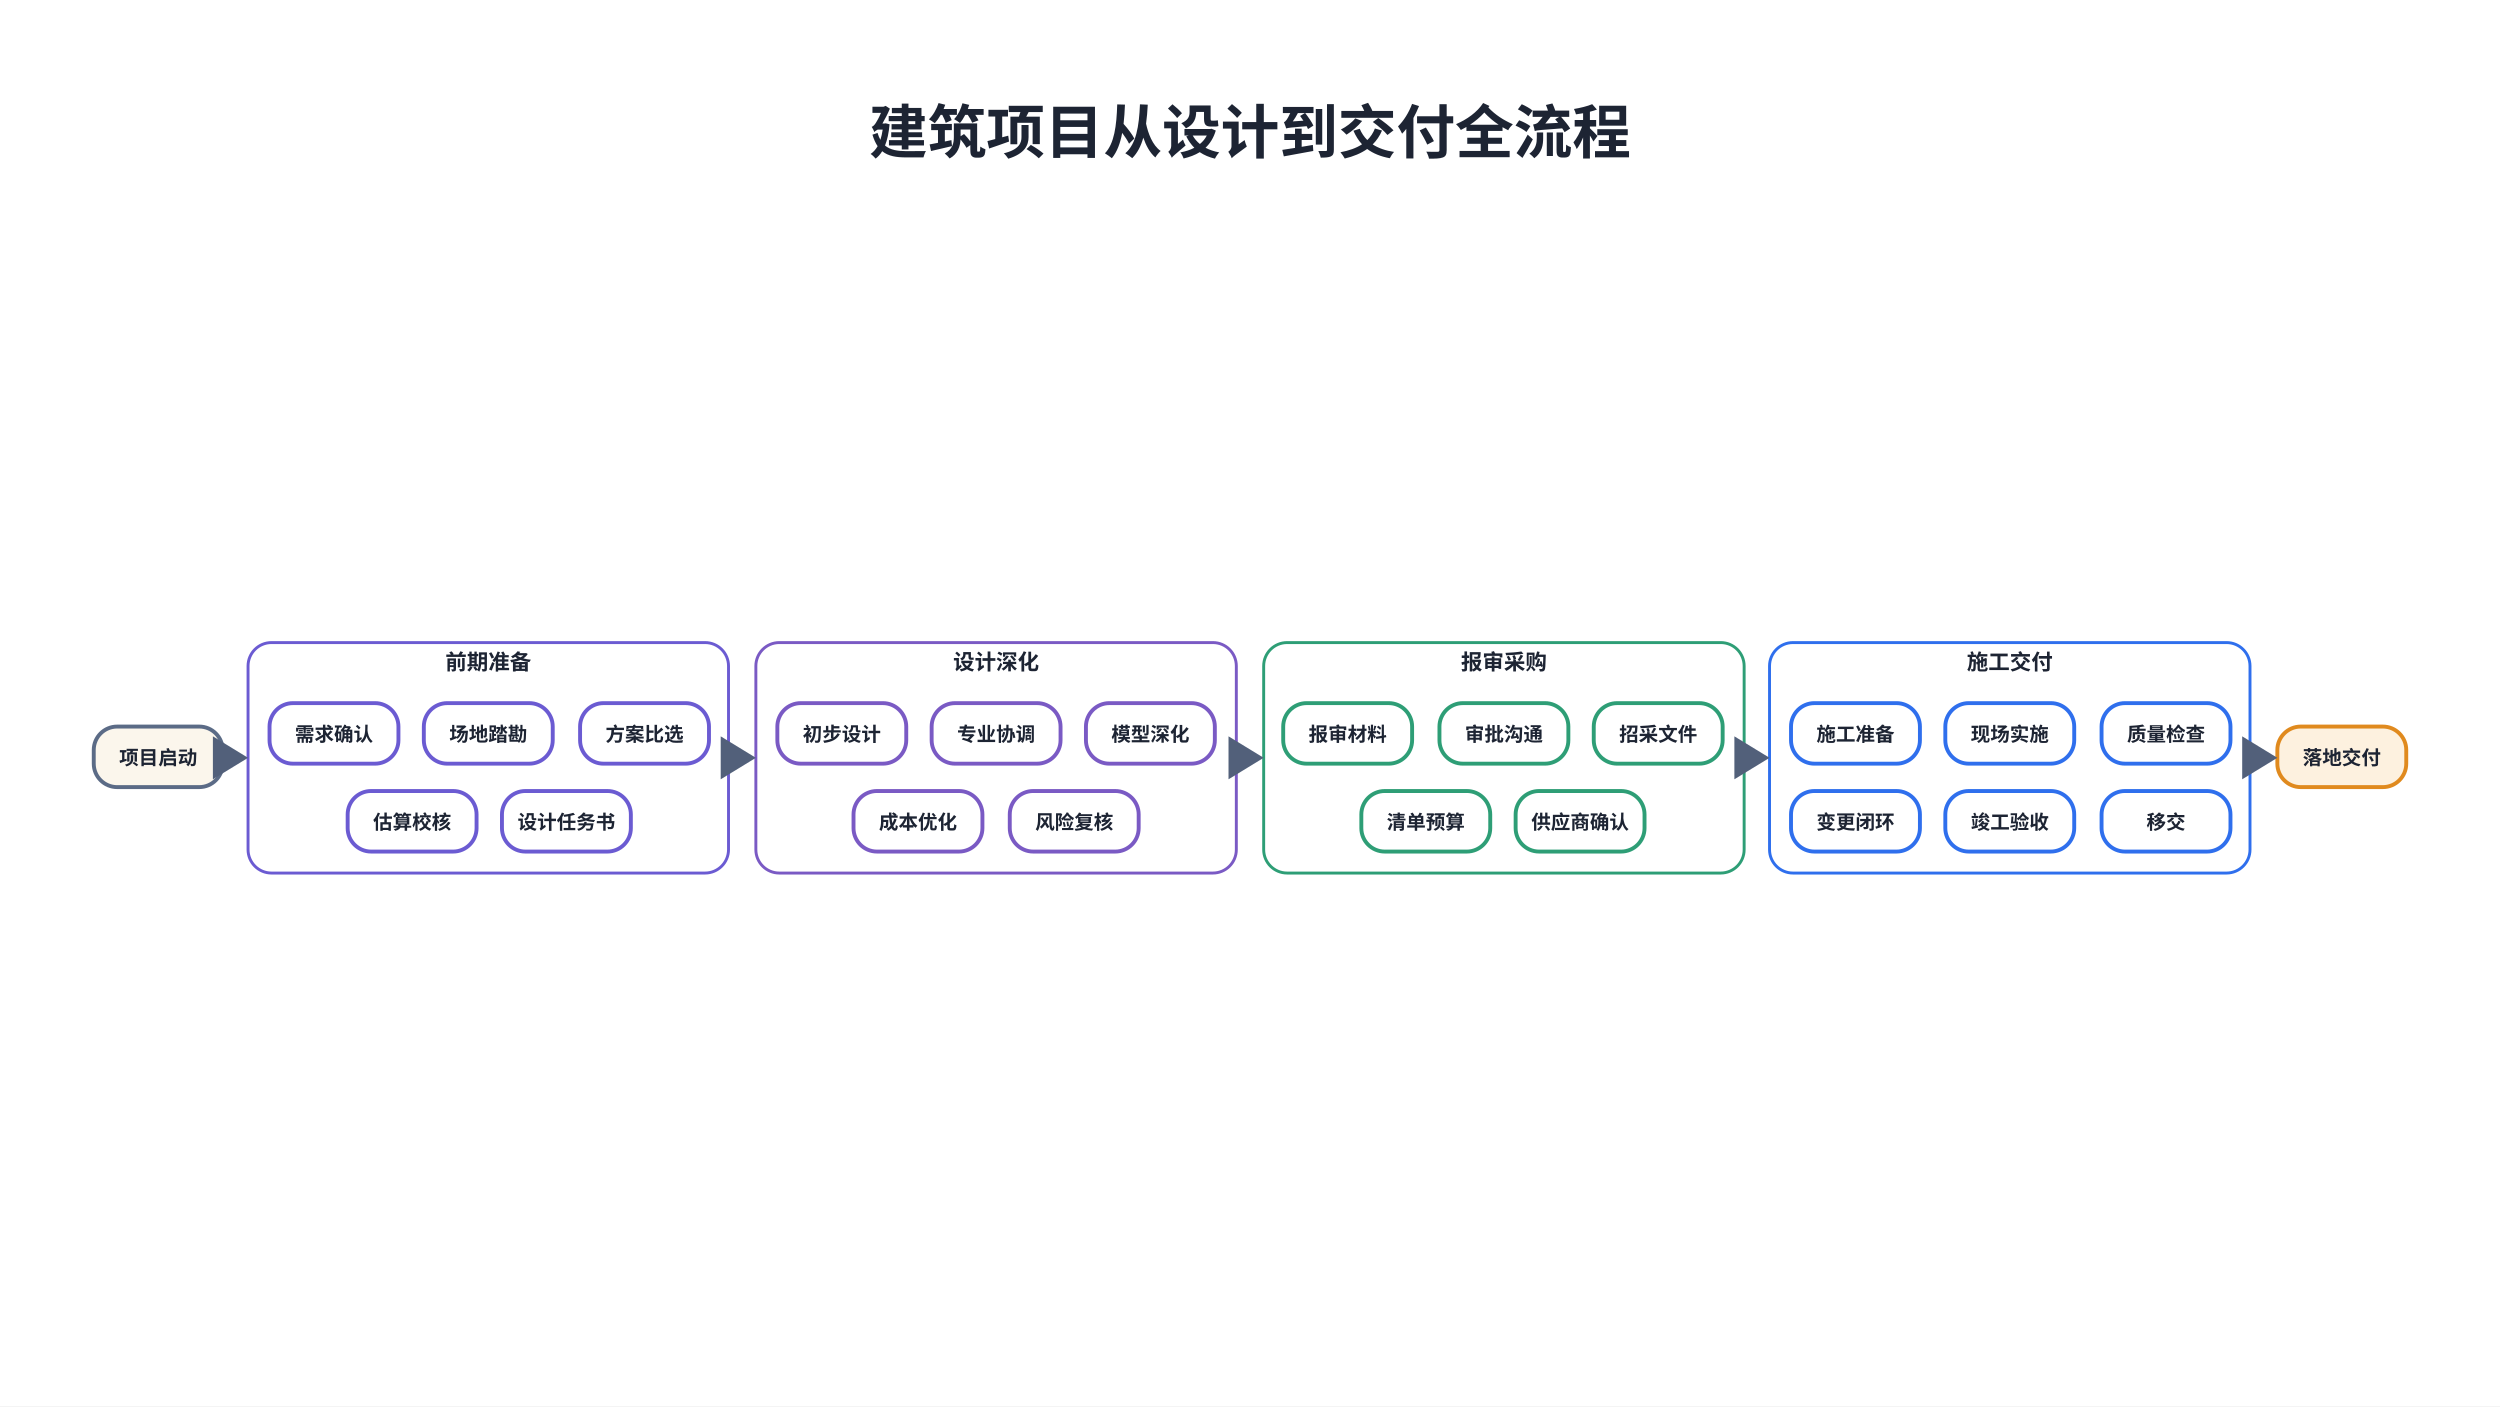
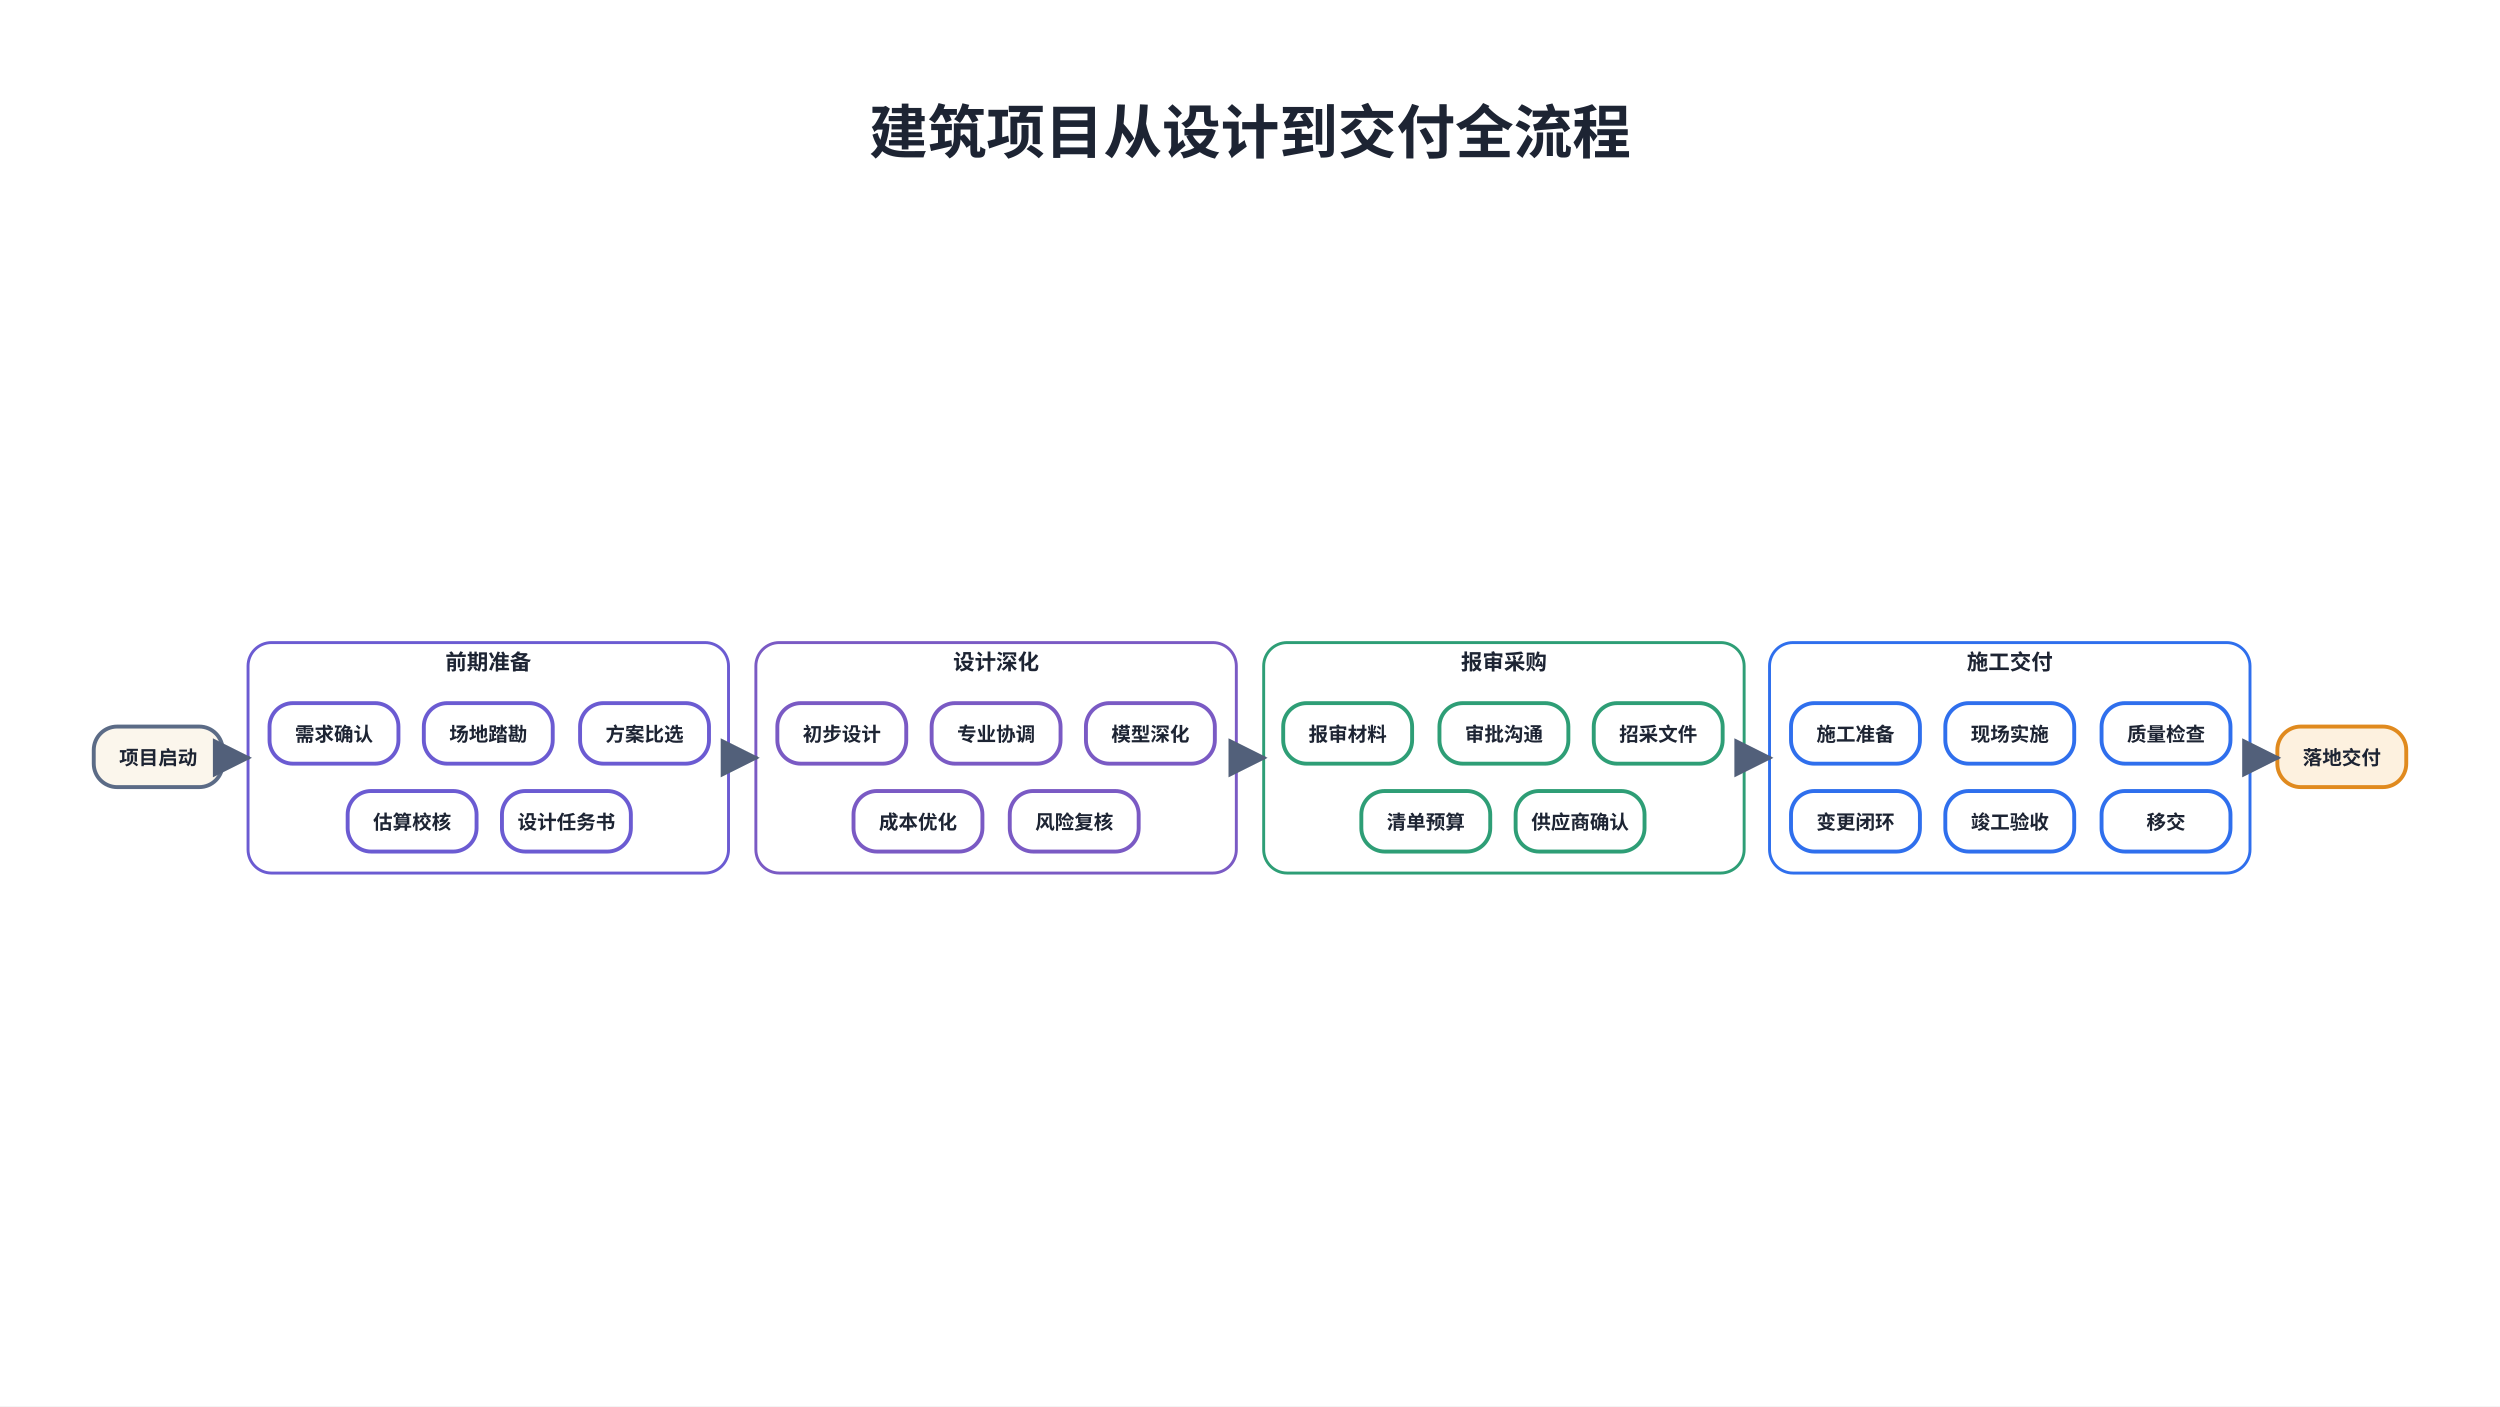
<svg xmlns="http://www.w3.org/2000/svg" id="figure-svg" viewBox="0 0 1280 720" role="img" aria-labelledby="figure-title figure-desc" font-family="'Microsoft YaHei', 'Microsoft YaHei', '微软雅黑', 'PingFang SC', 'Noto Sans CJK SC', Inter, Arial, sans-serif">
  <rect width="1280" height="720" fill="#FFFFFF" />
  <text data-node-id="figure-title-text" x="640" y="68" fill="#1D2433" font-size="30" font-weight="700" text-anchor="middle" dominant-baseline="middle" font-family="'Microsoft YaHei', 'Microsoft YaHei', '微软雅黑', 'PingFang SC', 'Noto Sans CJK SC', Inter, Arial, sans-serif">
    <tspan x="640" y="68">建筑项目从设计到交付全流程</tspan>
  </text>
  <g data-node-id="start-group">
    <rect data-node-id="start-rect" x="48" y="372" width="66" height="31" rx="12" fill="#FBF6EC" stroke="#5B6B86" stroke-width="2" />
    <text data-node-id="start-title" x="81" y="388" fill="#1D2433" font-size="10" font-weight="700" text-anchor="middle" dominant-baseline="middle" font-family="'Microsoft YaHei', 'Microsoft YaHei', '微软雅黑', 'PingFang SC', 'Noto Sans CJK SC', Inter, Arial, sans-serif">
      <tspan x="81" y="388">项目启动</tspan>
    </text>
  </g>
  <g data-node-id="p1-group">
    <rect data-node-id="p1-rect" x="127" y="329" width="246" height="118" rx="12" fill="#FFFFFF" stroke="#6B5BD2" stroke-width="1.5" />
    <text data-node-id="p1-label" x="250" y="339" fill="#1D2433" font-size="11" font-weight="700" text-anchor="middle" dominant-baseline="middle" font-family="'Microsoft YaHei', 'Microsoft YaHei', '微软雅黑', 'PingFang SC', 'Noto Sans CJK SC', Inter, Arial, sans-serif">
      <tspan x="250" y="339">前期准备</tspan>
    </text>
    <g data-node-id="p1-0-group">
      <rect data-node-id="p1-0-rect" x="138" y="360" width="66" height="31" rx="12" fill="#FFFFFF" stroke="#6B5BD2" stroke-width="2" />
      <text data-node-id="p1-0-title" x="171" y="376" fill="#1D2433" font-size="10" font-weight="700" text-anchor="middle" dominant-baseline="middle" font-family="'Microsoft YaHei', 'Microsoft YaHei', '微软雅黑', 'PingFang SC', 'Noto Sans CJK SC', Inter, Arial, sans-serif">
        <tspan x="171" y="376">需求确认</tspan>
      </text>
    </g>
    <g data-node-id="p1-1-group">
      <rect data-node-id="p1-1-rect" x="217" y="360" width="66" height="31" rx="12" fill="#FFFFFF" stroke="#6B5BD2" stroke-width="2" />
      <text data-node-id="p1-1-title" x="250" y="376" fill="#1D2433" font-size="10" font-weight="700" text-anchor="middle" dominant-baseline="middle" font-family="'Microsoft YaHei', 'Microsoft YaHei', '微软雅黑', 'PingFang SC', 'Noto Sans CJK SC', Inter, Arial, sans-serif">
        <tspan x="250" y="376">场地踏勘</tspan>
      </text>
    </g>
    <g data-node-id="p1-2-group">
      <rect data-node-id="p1-2-rect" x="297" y="360" width="66" height="31" rx="12" fill="#FFFFFF" stroke="#6B5BD2" stroke-width="2" />
      <text data-node-id="p1-2-title" x="330" y="376" fill="#1D2433" font-size="10" font-weight="700" text-anchor="middle" dominant-baseline="middle" font-family="'Microsoft YaHei', 'Microsoft YaHei', '微软雅黑', 'PingFang SC', 'Noto Sans CJK SC', Inter, Arial, sans-serif">
        <tspan x="330" y="376">方案比选</tspan>
      </text>
    </g>
    <g data-node-id="p1-3-group">
      <rect data-node-id="p1-3-rect" x="178" y="405" width="66" height="31" rx="12" fill="#FFFFFF" stroke="#6B5BD2" stroke-width="2" />
      <text data-node-id="p1-3-title" x="211" y="421" fill="#1D2433" font-size="10" font-weight="700" text-anchor="middle" dominant-baseline="middle" font-family="'Microsoft YaHei', 'Microsoft YaHei', '微软雅黑', 'PingFang SC', 'Noto Sans CJK SC', Inter, Arial, sans-serif">
        <tspan x="211" y="421">估算校核</tspan>
      </text>
    </g>
    <g data-node-id="p1-4-group">
      <rect data-node-id="p1-4-rect" x="257" y="405" width="66" height="31" rx="12" fill="#FFFFFF" stroke="#6B5BD2" stroke-width="2" />
      <text data-node-id="p1-4-title" x="290" y="421" fill="#1D2433" font-size="10" font-weight="700" text-anchor="middle" dominant-baseline="middle" font-family="'Microsoft YaHei', 'Microsoft YaHei', '微软雅黑', 'PingFang SC', 'Noto Sans CJK SC', Inter, Arial, sans-serif">
        <tspan x="290" y="421">设计任务书</tspan>
      </text>
    </g>
  </g>
  <g data-node-id="p2-group">
    <rect data-node-id="p2-rect" x="387" y="329" width="246" height="118" rx="12" fill="#FFFFFF" stroke="#7A5AC4" stroke-width="1.5" />
    <text data-node-id="p2-label" x="510" y="339" fill="#1D2433" font-size="11" font-weight="700" text-anchor="middle" dominant-baseline="middle" font-family="'Microsoft YaHei', 'Microsoft YaHei', '微软雅黑', 'PingFang SC', 'Noto Sans CJK SC', Inter, Arial, sans-serif">
      <tspan x="510" y="339">设计深化</tspan>
    </text>
    <g data-node-id="p2-0-group">
      <rect data-node-id="p2-0-rect" x="398" y="360" width="66" height="31" rx="12" fill="#FFFFFF" stroke="#7A5AC4" stroke-width="2" />
      <text data-node-id="p2-0-title" x="431" y="376" fill="#1D2433" font-size="10" font-weight="700" text-anchor="middle" dominant-baseline="middle" font-family="'Microsoft YaHei', 'Microsoft YaHei', '微软雅黑', 'PingFang SC', 'Noto Sans CJK SC', Inter, Arial, sans-serif">
        <tspan x="431" y="376">初步设计</tspan>
      </text>
    </g>
    <g data-node-id="p2-1-group">
      <rect data-node-id="p2-1-rect" x="477" y="360" width="66" height="31" rx="12" fill="#FFFFFF" stroke="#7A5AC4" stroke-width="2" />
      <text data-node-id="p2-1-title" x="510" y="376" fill="#1D2433" font-size="10" font-weight="700" text-anchor="middle" dominant-baseline="middle" font-family="'Microsoft YaHei', 'Microsoft YaHei', '微软雅黑', 'PingFang SC', 'Noto Sans CJK SC', Inter, Arial, sans-serif">
        <tspan x="510" y="376">专业协调</tspan>
      </text>
    </g>
    <g data-node-id="p2-2-group">
      <rect data-node-id="p2-2-rect" x="556" y="360" width="66" height="31" rx="12" fill="#FFFFFF" stroke="#7A5AC4" stroke-width="2" />
      <text data-node-id="p2-2-title" x="589" y="376" fill="#1D2433" font-size="10" font-weight="700" text-anchor="middle" dominant-baseline="middle" font-family="'Microsoft YaHei', 'Microsoft YaHei', '微软雅黑', 'PingFang SC', 'Noto Sans CJK SC', Inter, Arial, sans-serif">
        <tspan x="589" y="376">模型深化</tspan>
      </text>
    </g>
    <g data-node-id="p2-3-group">
      <rect data-node-id="p2-3-rect" x="437" y="405" width="66" height="31" rx="12" fill="#FFFFFF" stroke="#7A5AC4" stroke-width="2" />
      <text data-node-id="p2-3-title" x="470" y="421" fill="#1D2433" font-size="10" font-weight="700" text-anchor="middle" dominant-baseline="middle" font-family="'Microsoft YaHei', 'Microsoft YaHei', '微软雅黑', 'PingFang SC', 'Noto Sans CJK SC', Inter, Arial, sans-serif">
        <tspan x="470" y="421">成本优化</tspan>
      </text>
    </g>
    <g data-node-id="p2-4-group">
      <rect data-node-id="p2-4-rect" x="517" y="405" width="66" height="31" rx="12" fill="#FFFFFF" stroke="#7A5AC4" stroke-width="2" />
      <text data-node-id="p2-4-title" x="550" y="421" fill="#1D2433" font-size="10" font-weight="700" text-anchor="middle" dominant-baseline="middle" font-family="'Microsoft YaHei', 'Microsoft YaHei', '微软雅黑', 'PingFang SC', 'Noto Sans CJK SC', Inter, Arial, sans-serif">
        <tspan x="550" y="421">风险复核</tspan>
      </text>
    </g>
  </g>
  <g data-node-id="p3-group">
    <rect data-node-id="p3-rect" x="647" y="329" width="246" height="118" rx="12" fill="#FFFFFF" stroke="#2E9E76" stroke-width="1.5" />
    <text data-node-id="p3-label" x="770" y="339" fill="#1D2433" font-size="11" font-weight="700" text-anchor="middle" dominant-baseline="middle" font-family="'Microsoft YaHei', 'Microsoft YaHei', '微软雅黑', 'PingFang SC', 'Noto Sans CJK SC', Inter, Arial, sans-serif">
      <tspan x="770" y="339">报审采购</tspan>
    </text>
    <g data-node-id="p3-0-group">
      <rect data-node-id="p3-0-rect" x="657" y="360" width="66" height="31" rx="12" fill="#FFFFFF" stroke="#2E9E76" stroke-width="2" />
      <text data-node-id="p3-0-title" x="690" y="376" fill="#1D2433" font-size="10" font-weight="700" text-anchor="middle" dominant-baseline="middle" font-family="'Microsoft YaHei', 'Microsoft YaHei', '微软雅黑', 'PingFang SC', 'Noto Sans CJK SC', Inter, Arial, sans-serif">
        <tspan x="690" y="376">报审材料</tspan>
      </text>
    </g>
    <g data-node-id="p3-1-group">
      <rect data-node-id="p3-1-rect" x="737" y="360" width="66" height="31" rx="12" fill="#FFFFFF" stroke="#2E9E76" stroke-width="2" />
      <text data-node-id="p3-1-title" x="770" y="376" fill="#1D2433" font-size="10" font-weight="700" text-anchor="middle" dominant-baseline="middle" font-family="'Microsoft YaHei', 'Microsoft YaHei', '微软雅黑', 'PingFang SC', 'Noto Sans CJK SC', Inter, Arial, sans-serif">
        <tspan x="770" y="376">审批沟通</tspan>
      </text>
    </g>
    <g data-node-id="p3-2-group">
      <rect data-node-id="p3-2-rect" x="816" y="360" width="66" height="31" rx="12" fill="#FFFFFF" stroke="#2E9E76" stroke-width="2" />
      <text data-node-id="p3-2-title" x="849" y="376" fill="#1D2433" font-size="10" font-weight="700" text-anchor="middle" dominant-baseline="middle" font-family="'Microsoft YaHei', 'Microsoft YaHei', '微软雅黑', 'PingFang SC', 'Noto Sans CJK SC', Inter, Arial, sans-serif">
        <tspan x="849" y="376">招采文件</tspan>
      </text>
    </g>
    <g data-node-id="p3-3-group">
      <rect data-node-id="p3-3-rect" x="697" y="405" width="66" height="31" rx="12" fill="#FFFFFF" stroke="#2E9E76" stroke-width="2" />
      <text data-node-id="p3-3-title" x="730" y="421" fill="#1D2433" font-size="10" font-weight="700" text-anchor="middle" dominant-baseline="middle" font-family="'Microsoft YaHei', 'Microsoft YaHei', '微软雅黑', 'PingFang SC', 'Noto Sans CJK SC', Inter, Arial, sans-serif">
        <tspan x="730" y="421">清单预算</tspan>
      </text>
    </g>
    <g data-node-id="p3-4-group">
      <rect data-node-id="p3-4-rect" x="776" y="405" width="66" height="31" rx="12" fill="#FFFFFF" stroke="#2E9E76" stroke-width="2" />
      <text data-node-id="p3-4-title" x="809" y="421" fill="#1D2433" font-size="10" font-weight="700" text-anchor="middle" dominant-baseline="middle" font-family="'Microsoft YaHei', 'Microsoft YaHei', '微软雅黑', 'PingFang SC', 'Noto Sans CJK SC', Inter, Arial, sans-serif">
        <tspan x="809" y="421">供应商确认</tspan>
      </text>
    </g>
  </g>
  <g data-node-id="p4-group">
    <rect data-node-id="p4-rect" x="906" y="329" width="246" height="118" rx="12" fill="#FFFFFF" stroke="#2F6FED" stroke-width="1.5" />
    <text data-node-id="p4-label" x="1029" y="339" fill="#1D2433" font-size="11" font-weight="700" text-anchor="middle" dominant-baseline="middle" font-family="'Microsoft YaHei', 'Microsoft YaHei', '微软雅黑', 'PingFang SC', 'Noto Sans CJK SC', Inter, Arial, sans-serif">
      <tspan x="1029" y="339">施工交付</tspan>
    </text>
    <g data-node-id="p4-0-group">
      <rect data-node-id="p4-0-rect" x="917" y="360" width="66" height="31" rx="12" fill="#FFFFFF" stroke="#2F6FED" stroke-width="2" />
      <text data-node-id="p4-0-title" x="950" y="376" fill="#1D2433" font-size="10" font-weight="700" text-anchor="middle" dominant-baseline="middle" font-family="'Microsoft YaHei', 'Microsoft YaHei', '微软雅黑', 'PingFang SC', 'Noto Sans CJK SC', Inter, Arial, sans-serif">
        <tspan x="950" y="376">施工准备</tspan>
      </text>
    </g>
    <g data-node-id="p4-1-group">
      <rect data-node-id="p4-1-rect" x="996" y="360" width="66" height="31" rx="12" fill="#FFFFFF" stroke="#2F6FED" stroke-width="2" />
      <text data-node-id="p4-1-title" x="1029" y="376" fill="#1D2433" font-size="10" font-weight="700" text-anchor="middle" dominant-baseline="middle" font-family="'Microsoft YaHei', 'Microsoft YaHei', '微软雅黑', 'PingFang SC', 'Noto Sans CJK SC', Inter, Arial, sans-serif">
        <tspan x="1029" y="376">现场实施</tspan>
      </text>
    </g>
    <g data-node-id="p4-2-group">
      <rect data-node-id="p4-2-rect" x="1076" y="360" width="66" height="31" rx="12" fill="#FFFFFF" stroke="#2F6FED" stroke-width="2" />
      <text data-node-id="p4-2-title" x="1109" y="376" fill="#1D2433" font-size="10" font-weight="700" text-anchor="middle" dominant-baseline="middle" font-family="'Microsoft YaHei', 'Microsoft YaHei', '微软雅黑', 'PingFang SC', 'Noto Sans CJK SC', Inter, Arial, sans-serif">
        <tspan x="1109" y="376">质量检查</tspan>
      </text>
    </g>
    <g data-node-id="p4-3-group">
      <rect data-node-id="p4-3-rect" x="917" y="405" width="66" height="31" rx="12" fill="#FFFFFF" stroke="#2F6FED" stroke-width="2" />
      <text data-node-id="p4-3-title" x="950" y="421" fill="#1D2433" font-size="10" font-weight="700" text-anchor="middle" dominant-baseline="middle" font-family="'Microsoft YaHei', 'Microsoft YaHei', '微软雅黑', 'PingFang SC', 'Noto Sans CJK SC', Inter, Arial, sans-serif">
        <tspan x="950" y="421">变更闭环</tspan>
      </text>
    </g>
    <g data-node-id="p4-4-group">
      <rect data-node-id="p4-4-rect" x="996" y="405" width="66" height="31" rx="12" fill="#FFFFFF" stroke="#2F6FED" stroke-width="2" />
      <text data-node-id="p4-4-title" x="1029" y="421" fill="#1D2433" font-size="10" font-weight="700" text-anchor="middle" dominant-baseline="middle" font-family="'Microsoft YaHei', 'Microsoft YaHei', '微软雅黑', 'PingFang SC', 'Noto Sans CJK SC', Inter, Arial, sans-serif">
        <tspan x="1029" y="421">竣工验收</tspan>
      </text>
    </g>
    <g data-node-id="p4-5-group">
      <rect data-node-id="p4-5-rect" x="1076" y="405" width="66" height="31" rx="12" fill="#FFFFFF" stroke="#2F6FED" stroke-width="2" />
      <text data-node-id="p4-5-title" x="1109" y="421" fill="#1D2433" font-size="10" font-weight="700" text-anchor="middle" dominant-baseline="middle" font-family="'Microsoft YaHei', 'Microsoft YaHei', '微软雅黑', 'PingFang SC', 'Noto Sans CJK SC', Inter, Arial, sans-serif">
        <tspan x="1109" y="421">移交</tspan>
      </text>
    </g>
  </g>
  <g data-node-id="end-group">
    <rect data-node-id="end-rect" x="1166" y="372" width="66" height="31" rx="12" fill="#FDF1DF" stroke="#E08A1E" stroke-width="2" />
    <text data-node-id="end-title" x="1199" y="388" fill="#1D2433" font-size="10" font-weight="700" text-anchor="middle" dominant-baseline="middle" font-family="'Microsoft YaHei', 'Microsoft YaHei', '微软雅黑', 'PingFang SC', 'Noto Sans CJK SC', Inter, Arial, sans-serif">
      <tspan x="1199" y="388">落地交付</tspan>
    </text>
  </g>
-   <g data-node-id="edge-0-head">
-     <line x1="114" y1="388" x2="113" y2="388" stroke="#52607A" stroke-width="2" stroke-linecap="round" />
-     <polygon points="127,388 109,399 109,377" fill="#52607A" />
-   </g>
-   <g data-node-id="edge-1-head">
-     <line x1="374" y1="388" x2="373" y2="388" stroke="#52607A" stroke-width="2" stroke-linecap="round" />
-     <polygon points="387,388 369,399 369,377" fill="#52607A" />
-   </g>
-   <g data-node-id="edge-2-head">
-     <line x1="633" y1="388" x2="633" y2="388" stroke="#52607A" stroke-width="2" stroke-linecap="round" />
-     <polygon points="647,388 629,399 629,377" fill="#52607A" />
-   </g>
-   <g data-node-id="edge-3-head">
-     <line x1="893" y1="388" x2="892" y2="388" stroke="#52607A" stroke-width="2" stroke-linecap="round" />
-     <polygon points="906,388 888,399 888,377" fill="#52607A" />
-   </g>
-   <g data-node-id="edge-4-head">
-     <line x1="1153" y1="388" x2="1152" y2="388" stroke="#52607A" stroke-width="2" stroke-linecap="round" />
-     <polygon points="1166,388 1148,399 1148,377" fill="#52607A" />
+   <g data-node-id="edge-0-connector">
+     <defs>
+       <marker id="marker-edge-0-connector" markerWidth="10" markerHeight="10" refX="9" refY="5" orient="auto" markerUnits="strokeWidth" overflow="visible">
+         <path d="M 0 0 L 10 5 L 0 10 z" fill="#52607A" />
+       </marker>
+     </defs>
+     <polyline points="114,388 127,388" fill="none" stroke="#52607A" stroke-width="2" stroke-linecap="round" stroke-linejoin="round" marker-end="url(#marker-edge-0-connector)" />
+   </g>
+   <g data-node-id="edge-1-connector">
+     <defs>
+       <marker id="marker-edge-1-connector" markerWidth="10" markerHeight="10" refX="9" refY="5" orient="auto" markerUnits="strokeWidth" overflow="visible">
+         <path d="M 0 0 L 10 5 L 0 10 z" fill="#52607A" />
+       </marker>
+     </defs>
+     <polyline points="374,388 387,388" fill="none" stroke="#52607A" stroke-width="2" stroke-linecap="round" stroke-linejoin="round" marker-end="url(#marker-edge-1-connector)" />
+   </g>
+   <g data-node-id="edge-2-connector">
+     <defs>
+       <marker id="marker-edge-2-connector" markerWidth="10" markerHeight="10" refX="9" refY="5" orient="auto" markerUnits="strokeWidth" overflow="visible">
+         <path d="M 0 0 L 10 5 L 0 10 z" fill="#52607A" />
+       </marker>
+     </defs>
+     <polyline points="633,388 647,388" fill="none" stroke="#52607A" stroke-width="2" stroke-linecap="round" stroke-linejoin="round" marker-end="url(#marker-edge-2-connector)" />
+   </g>
+   <g data-node-id="edge-3-connector">
+     <defs>
+       <marker id="marker-edge-3-connector" markerWidth="10" markerHeight="10" refX="9" refY="5" orient="auto" markerUnits="strokeWidth" overflow="visible">
+         <path d="M 0 0 L 10 5 L 0 10 z" fill="#52607A" />
+       </marker>
+     </defs>
+     <polyline points="893,388 906,388" fill="none" stroke="#52607A" stroke-width="2" stroke-linecap="round" stroke-linejoin="round" marker-end="url(#marker-edge-3-connector)" />
+   </g>
+   <g data-node-id="edge-4-connector">
+     <defs>
+       <marker id="marker-edge-4-connector" markerWidth="10" markerHeight="10" refX="9" refY="5" orient="auto" markerUnits="strokeWidth" overflow="visible">
+         <path d="M 0 0 L 10 5 L 0 10 z" fill="#52607A" />
+       </marker>
+     </defs>
+     <polyline points="1153,388 1166,388" fill="none" stroke="#52607A" stroke-width="2" stroke-linecap="round" stroke-linejoin="round" marker-end="url(#marker-edge-4-connector)" />
  </g>
</svg>
